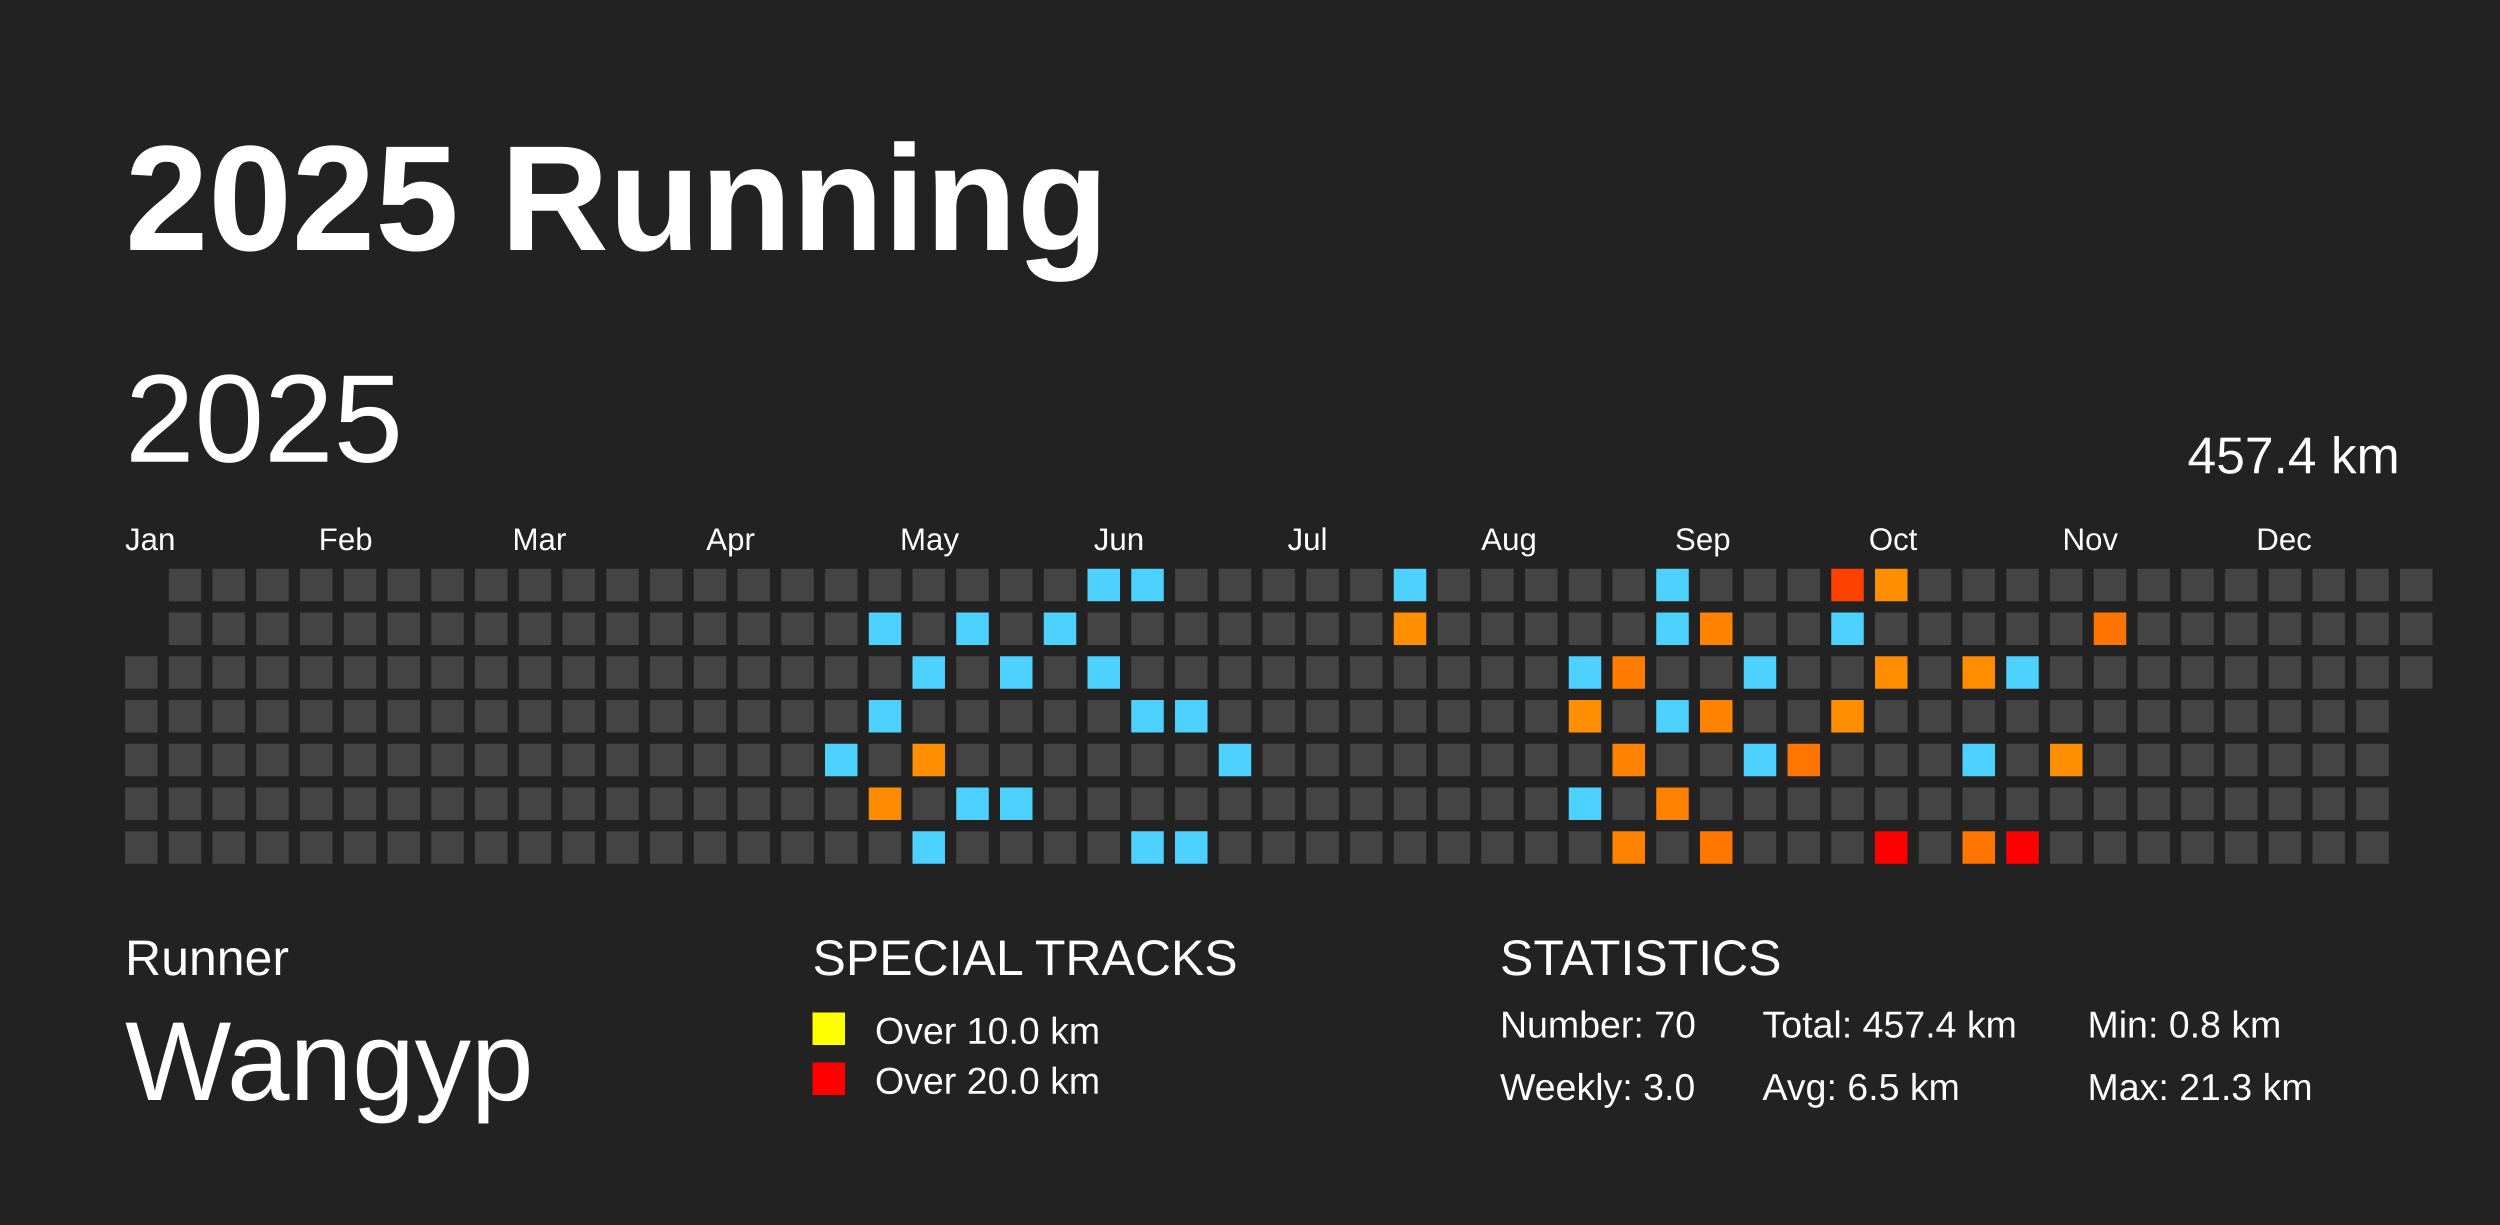
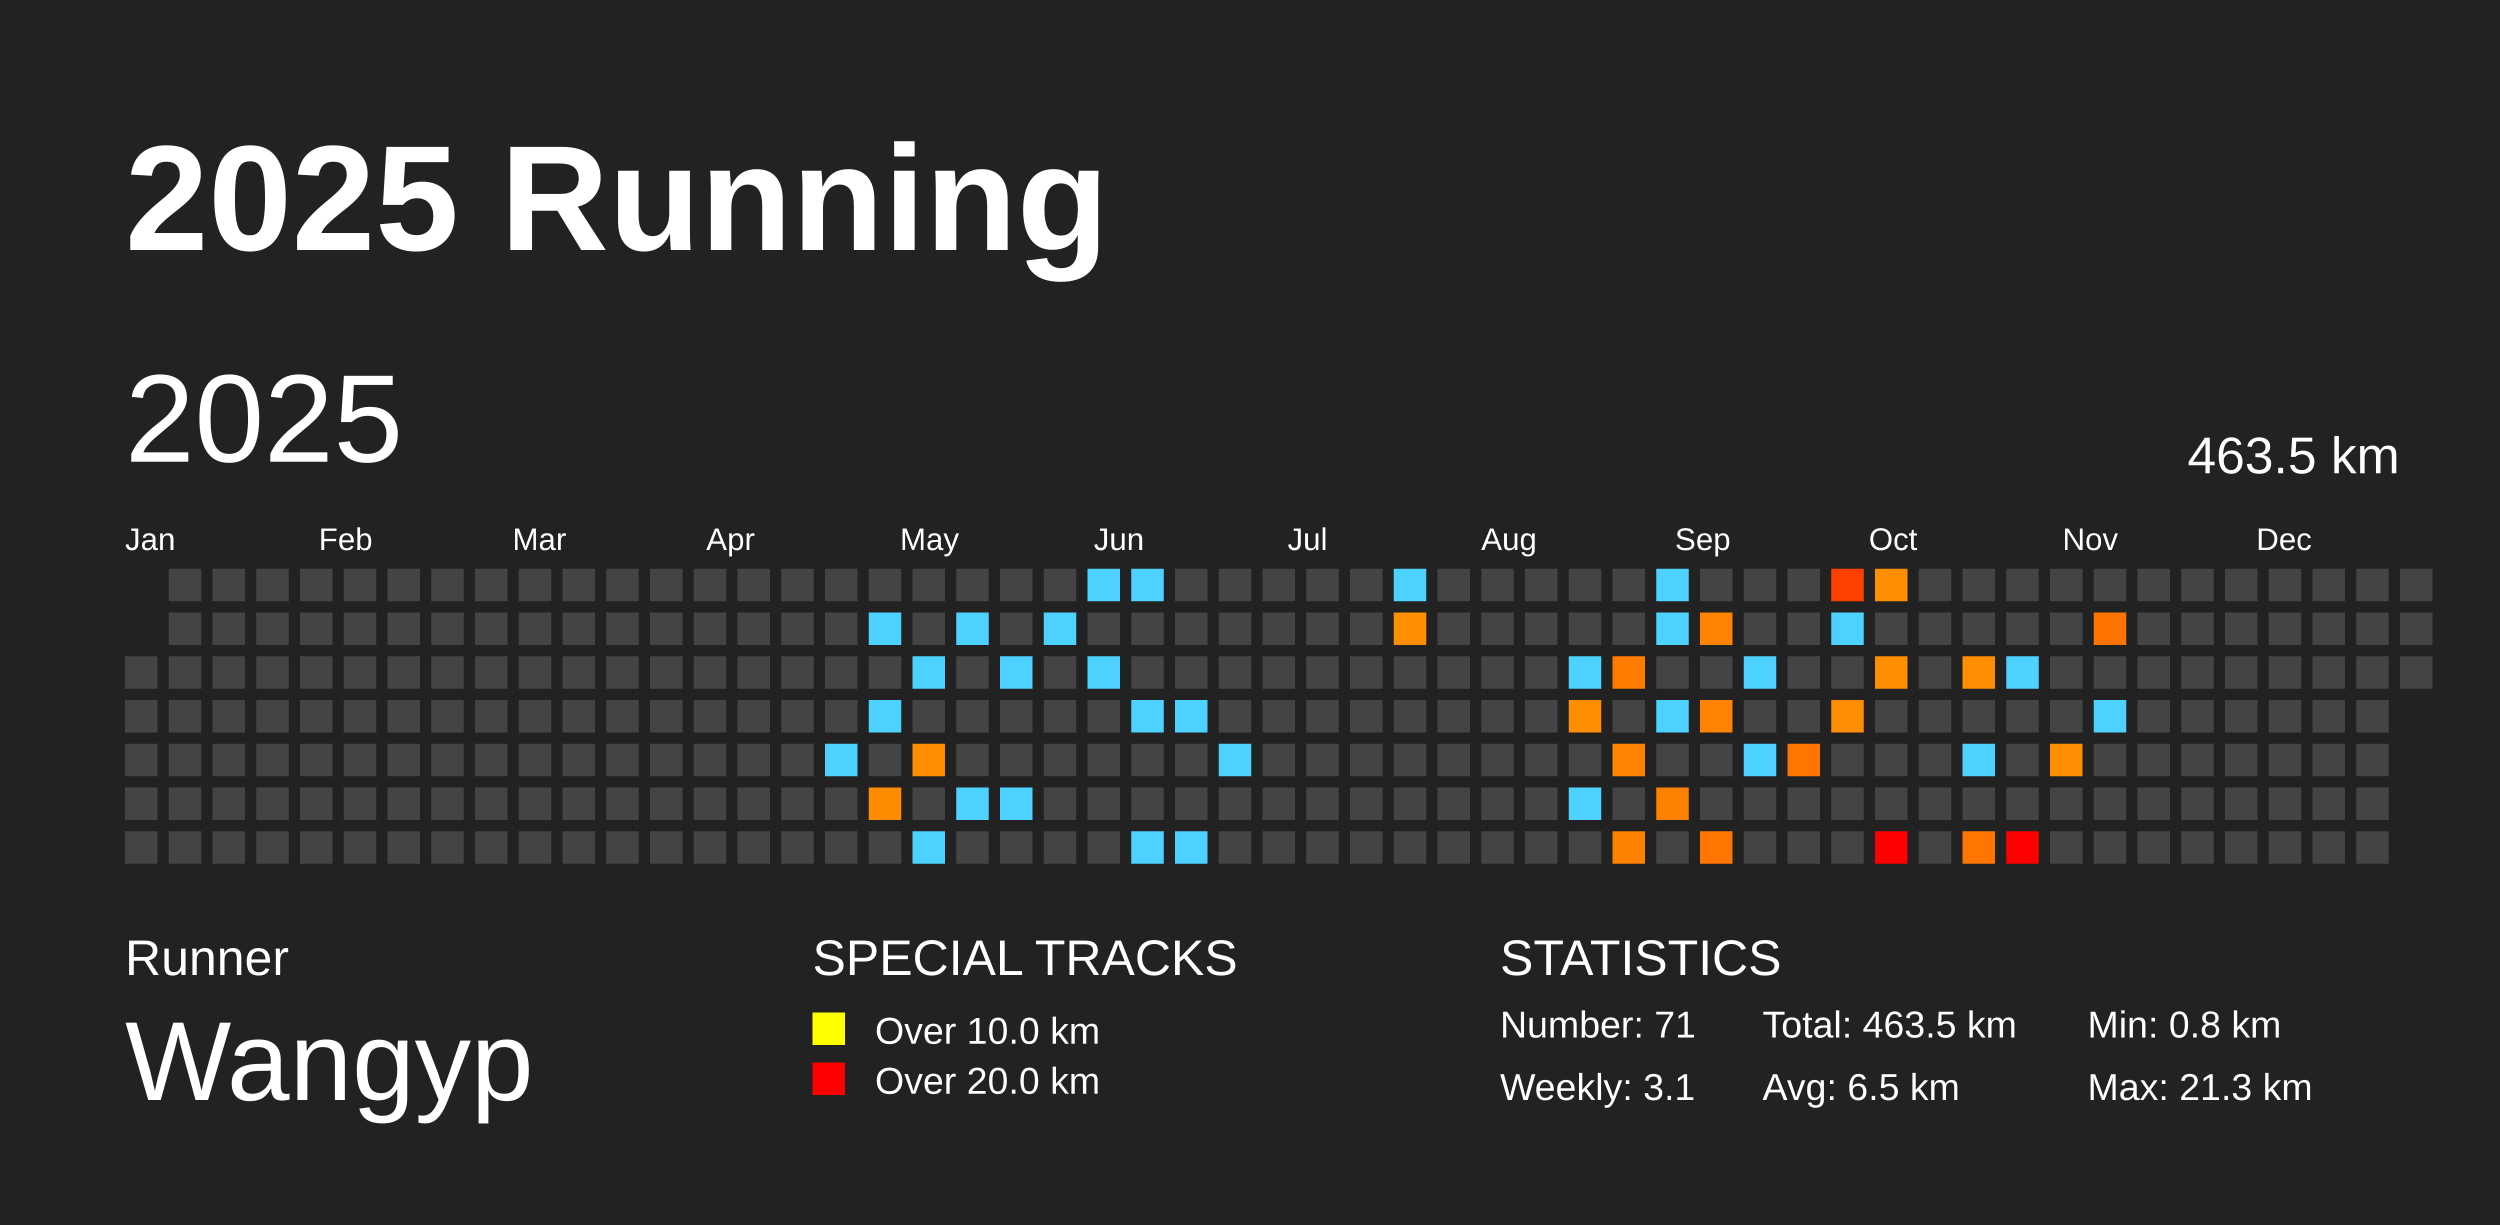
<svg xmlns="http://www.w3.org/2000/svg" baseProfile="full" height="98mm" version="1.1" viewBox="0,0,200,98" width="200mm">
  <defs />
  <rect fill="#222222" height="98" width="200" x="0" y="0" />
  <text fill="#FFFFFF" style="font-size:12px; font-family:Arial; font-weight:bold;" x="10" y="20">2025 Running</text>
  <text fill="#FFFFFF" style="font-size:4px; font-family:Arial" x="10" y="78">Runner</text>
  <text fill="#FFFFFF" style="font-size:9px; font-family:Arial" x="10" y="88">Wangyp</text>
  <text fill="#FFFFFF" style="font-size:4px; font-family:Arial" x="65" y="78">SPECIAL TRACKS</text>
  <rect fill="yellow" height="2.6" width="2.6" x="65" y="81" />
  <text fill="#FFFFFF" style="font-size:3px; font-family:Arial" x="70" y="83.5">Over 10.0 km</text>
  <rect fill="red" height="2.6" width="2.6" x="65" y="85" />
  <text fill="#FFFFFF" style="font-size:3px; font-family:Arial" x="70" y="87.5">Over 20.0 km</text>
  <text fill="#FFFFFF" style="font-size:4px; font-family:Arial" x="120" y="78">STATISTICS</text>
-   <text fill="#FFFFFF" style="font-size:3px; font-family:Arial" x="120" y="83">Number: 70</text>
-   <text fill="#FFFFFF" style="font-size:3px; font-family:Arial" x="120" y="88">Weekly: 3.0</text>
-   <text fill="#FFFFFF" style="font-size:3px; font-family:Arial" x="141" y="83">Total: 457.4 km</text>
+   <text fill="#FFFFFF" style="font-size:3px; font-family:Arial" x="120" y="83">Number: 71</text>
+   <text fill="#FFFFFF" style="font-size:3px; font-family:Arial" x="120" y="88">Weekly: 3.1</text>
+   <text fill="#FFFFFF" style="font-size:3px; font-family:Arial" x="141" y="83">Total: 463.5 km</text>
  <text fill="#FFFFFF" style="font-size:3px; font-family:Arial" x="141" y="88">Avg: 6.5 km</text>
  <text fill="#FFFFFF" style="font-size:3px; font-family:Arial" x="167" y="83">Min: 0.8 km</text>
  <text fill="#FFFFFF" style="font-size:3px; font-family:Arial" x="167" y="88">Max: 21.3 km</text>
  <text dominant-baseline="hanging" fill="#FFFFFF" style="font-size:10.0px; font-family:Arial;" x="10" y="30">2025</text>
-   <text dominant-baseline="hanging" fill="#FFFFFF" style="font-size:4.125px; font-family:Arial;" x="175" y="35">457.4 km</text>
+   <text dominant-baseline="hanging" fill="#FFFFFF" style="font-size:4.125px; font-family:Arial;" x="175" y="35">463.5 km</text>
  <text fill="#FFFFFF" style="font-size:2.5px; font-family:Arial" x="10.0" y="44">Jan</text>
  <text fill="#FFFFFF" style="font-size:2.5px; font-family:Arial" x="25.5" y="44">Feb</text>
  <text fill="#FFFFFF" style="font-size:2.5px; font-family:Arial" x="41.0" y="44">Mar</text>
  <text fill="#FFFFFF" style="font-size:2.5px; font-family:Arial" x="56.5" y="44">Apr</text>
  <text fill="#FFFFFF" style="font-size:2.5px; font-family:Arial" x="72.0" y="44">May</text>
  <text fill="#FFFFFF" style="font-size:2.5px; font-family:Arial" x="87.5" y="44">Jun</text>
  <text fill="#FFFFFF" style="font-size:2.5px; font-family:Arial" x="103.0" y="44">Jul</text>
  <text fill="#FFFFFF" style="font-size:2.5px; font-family:Arial" x="118.5" y="44">Aug</text>
  <text fill="#FFFFFF" style="font-size:2.5px; font-family:Arial" x="134.0" y="44">Sep</text>
  <text fill="#FFFFFF" style="font-size:2.5px; font-family:Arial" x="149.5" y="44">Oct</text>
  <text fill="#FFFFFF" style="font-size:2.5px; font-family:Arial" x="165.0" y="44">Nov</text>
  <text fill="#FFFFFF" style="font-size:2.5px; font-family:Arial" x="180.5" y="44">Dec</text>
  <rect fill="#444444" height="2.6" width="2.6" x="10.0" y="52.5" />
  <rect fill="#444444" height="2.6" width="2.6" x="10.0" y="56.0" />
  <rect fill="#444444" height="2.6" width="2.6" x="10.0" y="59.5" />
  <rect fill="#444444" height="2.6" width="2.6" x="10.0" y="63.0" />
  <rect fill="#444444" height="2.6" width="2.6" x="10.0" y="66.5" />
  <rect fill="#444444" height="2.6" width="2.6" x="13.5" y="45.5" />
  <rect fill="#444444" height="2.6" width="2.6" x="13.5" y="49.0" />
  <rect fill="#444444" height="2.6" width="2.6" x="13.5" y="52.5" />
  <rect fill="#444444" height="2.6" width="2.6" x="13.5" y="56.0" />
  <rect fill="#444444" height="2.6" width="2.6" x="13.5" y="59.5" />
  <rect fill="#444444" height="2.6" width="2.6" x="13.5" y="63.0" />
  <rect fill="#444444" height="2.6" width="2.6" x="13.5" y="66.5" />
  <rect fill="#444444" height="2.6" width="2.6" x="17.0" y="45.5" />
  <rect fill="#444444" height="2.6" width="2.6" x="17.0" y="49.0" />
  <rect fill="#444444" height="2.6" width="2.6" x="17.0" y="52.5" />
  <rect fill="#444444" height="2.6" width="2.6" x="17.0" y="56.0" />
  <rect fill="#444444" height="2.6" width="2.6" x="17.0" y="59.5" />
  <rect fill="#444444" height="2.6" width="2.6" x="17.0" y="63.0" />
  <rect fill="#444444" height="2.6" width="2.6" x="17.0" y="66.5" />
  <rect fill="#444444" height="2.6" width="2.6" x="20.5" y="45.5" />
  <rect fill="#444444" height="2.6" width="2.6" x="20.5" y="49.0" />
  <rect fill="#444444" height="2.6" width="2.6" x="20.5" y="52.5" />
  <rect fill="#444444" height="2.6" width="2.6" x="20.5" y="56.0" />
  <rect fill="#444444" height="2.6" width="2.6" x="20.5" y="59.5" />
  <rect fill="#444444" height="2.6" width="2.6" x="20.5" y="63.0" />
  <rect fill="#444444" height="2.6" width="2.6" x="20.5" y="66.5" />
  <rect fill="#444444" height="2.6" width="2.6" x="24.0" y="45.5" />
  <rect fill="#444444" height="2.6" width="2.6" x="24.0" y="49.0" />
  <rect fill="#444444" height="2.6" width="2.6" x="24.0" y="52.5" />
  <rect fill="#444444" height="2.6" width="2.6" x="24.0" y="56.0" />
  <rect fill="#444444" height="2.6" width="2.6" x="24.0" y="59.5" />
  <rect fill="#444444" height="2.6" width="2.6" x="24.0" y="63.0" />
  <rect fill="#444444" height="2.6" width="2.6" x="24.0" y="66.5" />
  <rect fill="#444444" height="2.6" width="2.6" x="27.5" y="45.5" />
  <rect fill="#444444" height="2.6" width="2.6" x="27.5" y="49.0" />
  <rect fill="#444444" height="2.6" width="2.6" x="27.5" y="52.5" />
  <rect fill="#444444" height="2.6" width="2.6" x="27.5" y="56.0" />
  <rect fill="#444444" height="2.6" width="2.6" x="27.5" y="59.5" />
  <rect fill="#444444" height="2.6" width="2.6" x="27.5" y="63.0" />
  <rect fill="#444444" height="2.6" width="2.6" x="27.5" y="66.5" />
  <rect fill="#444444" height="2.6" width="2.6" x="31.0" y="45.5" />
  <rect fill="#444444" height="2.6" width="2.6" x="31.0" y="49.0" />
  <rect fill="#444444" height="2.6" width="2.6" x="31.0" y="52.5" />
  <rect fill="#444444" height="2.6" width="2.6" x="31.0" y="56.0" />
  <rect fill="#444444" height="2.6" width="2.6" x="31.0" y="59.5" />
  <rect fill="#444444" height="2.6" width="2.6" x="31.0" y="63.0" />
  <rect fill="#444444" height="2.6" width="2.6" x="31.0" y="66.5" />
  <rect fill="#444444" height="2.6" width="2.6" x="34.5" y="45.5" />
  <rect fill="#444444" height="2.6" width="2.6" x="34.5" y="49.0" />
  <rect fill="#444444" height="2.6" width="2.6" x="34.5" y="52.5" />
  <rect fill="#444444" height="2.6" width="2.6" x="34.5" y="56.0" />
  <rect fill="#444444" height="2.6" width="2.6" x="34.5" y="59.5" />
  <rect fill="#444444" height="2.6" width="2.6" x="34.5" y="63.0" />
  <rect fill="#444444" height="2.6" width="2.6" x="34.5" y="66.5" />
  <rect fill="#444444" height="2.6" width="2.6" x="38.0" y="45.5" />
  <rect fill="#444444" height="2.6" width="2.6" x="38.0" y="49.0" />
  <rect fill="#444444" height="2.6" width="2.6" x="38.0" y="52.5" />
  <rect fill="#444444" height="2.6" width="2.6" x="38.0" y="56.0" />
  <rect fill="#444444" height="2.6" width="2.6" x="38.0" y="59.5" />
  <rect fill="#444444" height="2.6" width="2.6" x="38.0" y="63.0" />
  <rect fill="#444444" height="2.6" width="2.6" x="38.0" y="66.5" />
  <rect fill="#444444" height="2.6" width="2.6" x="41.5" y="45.5" />
  <rect fill="#444444" height="2.6" width="2.6" x="41.5" y="49.0" />
  <rect fill="#444444" height="2.6" width="2.6" x="41.5" y="52.5" />
  <rect fill="#444444" height="2.6" width="2.6" x="41.5" y="56.0" />
  <rect fill="#444444" height="2.6" width="2.6" x="41.5" y="59.5" />
  <rect fill="#444444" height="2.6" width="2.6" x="41.5" y="63.0" />
  <rect fill="#444444" height="2.6" width="2.6" x="41.5" y="66.5" />
  <rect fill="#444444" height="2.6" width="2.6" x="45.0" y="45.5" />
  <rect fill="#444444" height="2.6" width="2.6" x="45.0" y="49.0" />
  <rect fill="#444444" height="2.6" width="2.6" x="45.0" y="52.5" />
  <rect fill="#444444" height="2.6" width="2.6" x="45.0" y="56.0" />
  <rect fill="#444444" height="2.6" width="2.6" x="45.0" y="59.5" />
  <rect fill="#444444" height="2.6" width="2.6" x="45.0" y="63.0" />
  <rect fill="#444444" height="2.6" width="2.6" x="45.0" y="66.5" />
  <rect fill="#444444" height="2.6" width="2.6" x="48.5" y="45.5" />
  <rect fill="#444444" height="2.6" width="2.6" x="48.5" y="49.0" />
  <rect fill="#444444" height="2.6" width="2.6" x="48.5" y="52.5" />
  <rect fill="#444444" height="2.6" width="2.6" x="48.5" y="56.0" />
  <rect fill="#444444" height="2.6" width="2.6" x="48.5" y="59.5" />
  <rect fill="#444444" height="2.6" width="2.6" x="48.5" y="63.0" />
  <rect fill="#444444" height="2.6" width="2.6" x="48.5" y="66.5" />
  <rect fill="#444444" height="2.6" width="2.6" x="52.0" y="45.5" />
  <rect fill="#444444" height="2.6" width="2.6" x="52.0" y="49.0" />
  <rect fill="#444444" height="2.6" width="2.6" x="52.0" y="52.5" />
  <rect fill="#444444" height="2.6" width="2.6" x="52.0" y="56.0" />
  <rect fill="#444444" height="2.6" width="2.6" x="52.0" y="59.5" />
  <rect fill="#444444" height="2.6" width="2.6" x="52.0" y="63.0" />
  <rect fill="#444444" height="2.6" width="2.6" x="52.0" y="66.5" />
  <rect fill="#444444" height="2.6" width="2.6" x="55.5" y="45.5" />
  <rect fill="#444444" height="2.6" width="2.6" x="55.5" y="49.0" />
  <rect fill="#444444" height="2.6" width="2.6" x="55.5" y="52.5" />
  <rect fill="#444444" height="2.6" width="2.6" x="55.5" y="56.0" />
  <rect fill="#444444" height="2.6" width="2.6" x="55.5" y="59.5" />
  <rect fill="#444444" height="2.6" width="2.6" x="55.5" y="63.0" />
  <rect fill="#444444" height="2.6" width="2.6" x="55.5" y="66.5" />
  <rect fill="#444444" height="2.6" width="2.6" x="59.0" y="45.5" />
  <rect fill="#444444" height="2.6" width="2.6" x="59.0" y="49.0" />
  <rect fill="#444444" height="2.6" width="2.6" x="59.0" y="52.5" />
  <rect fill="#444444" height="2.6" width="2.6" x="59.0" y="56.0" />
  <rect fill="#444444" height="2.6" width="2.6" x="59.0" y="59.5" />
  <rect fill="#444444" height="2.6" width="2.6" x="59.0" y="63.0" />
  <rect fill="#444444" height="2.6" width="2.6" x="59.0" y="66.5" />
  <rect fill="#444444" height="2.6" width="2.6" x="62.5" y="45.5" />
  <rect fill="#444444" height="2.6" width="2.6" x="62.5" y="49.0" />
  <rect fill="#444444" height="2.6" width="2.6" x="62.5" y="52.5" />
  <rect fill="#444444" height="2.6" width="2.6" x="62.5" y="56.0" />
  <rect fill="#444444" height="2.6" width="2.6" x="62.5" y="59.5" />
  <rect fill="#444444" height="2.6" width="2.6" x="62.5" y="63.0" />
  <rect fill="#444444" height="2.6" width="2.6" x="62.5" y="66.5" />
  <rect fill="#444444" height="2.6" width="2.6" x="66.0" y="45.5" />
  <rect fill="#444444" height="2.6" width="2.6" x="66.0" y="49.0" />
  <rect fill="#444444" height="2.6" width="2.6" x="66.0" y="52.5" />
  <rect fill="#444444" height="2.6" width="2.6" x="66.0" y="56.0" />
  <rect fill="#4dd2ff" height="2.6" width="2.6" x="66.0" y="59.5" />
  <rect fill="#444444" height="2.6" width="2.6" x="66.0" y="63.0" />
  <rect fill="#444444" height="2.6" width="2.6" x="66.0" y="66.5" />
  <rect fill="#444444" height="2.6" width="2.6" x="69.5" y="45.5" />
  <rect fill="#4dd2ff" height="2.6" width="2.6" x="69.5" y="49.0" />
  <rect fill="#444444" height="2.6" width="2.6" x="69.5" y="52.5" />
  <rect fill="#4dd2ff" height="2.6" width="2.6" x="69.5" y="56.0" />
  <rect fill="#444444" height="2.6" width="2.6" x="69.5" y="59.5" />
  <rect fill="#ff8c00" height="2.6" width="2.6" x="69.5" y="63.0" />
  <rect fill="#444444" height="2.6" width="2.6" x="69.5" y="66.5" />
  <rect fill="#444444" height="2.6" width="2.6" x="73.0" y="45.5" />
  <rect fill="#444444" height="2.6" width="2.6" x="73.0" y="49.0" />
  <rect fill="#4dd2ff" height="2.6" width="2.6" x="73.0" y="52.5" />
  <rect fill="#444444" height="2.6" width="2.6" x="73.0" y="56.0" />
  <rect fill="#ff8e00" height="2.6" width="2.6" x="73.0" y="59.5" />
  <rect fill="#444444" height="2.6" width="2.6" x="73.0" y="63.0" />
  <rect fill="#4dd2ff" height="2.6" width="2.6" x="73.0" y="66.5" />
  <rect fill="#444444" height="2.6" width="2.6" x="76.5" y="45.5" />
  <rect fill="#4dd2ff" height="2.6" width="2.6" x="76.5" y="49.0" />
  <rect fill="#444444" height="2.6" width="2.6" x="76.5" y="52.5" />
  <rect fill="#444444" height="2.6" width="2.6" x="76.5" y="56.0" />
  <rect fill="#444444" height="2.6" width="2.6" x="76.5" y="59.5" />
  <rect fill="#4dd2ff" height="2.6" width="2.6" x="76.5" y="63.0" />
  <rect fill="#444444" height="2.6" width="2.6" x="76.5" y="66.5" />
  <rect fill="#444444" height="2.6" width="2.6" x="80.0" y="45.5" />
  <rect fill="#444444" height="2.6" width="2.6" x="80.0" y="49.0" />
  <rect fill="#4dd2ff" height="2.6" width="2.6" x="80.0" y="52.5" />
  <rect fill="#444444" height="2.6" width="2.6" x="80.0" y="56.0" />
  <rect fill="#444444" height="2.6" width="2.6" x="80.0" y="59.5" />
  <rect fill="#4dd2ff" height="2.6" width="2.6" x="80.0" y="63.0" />
  <rect fill="#444444" height="2.6" width="2.6" x="80.0" y="66.5" />
  <rect fill="#444444" height="2.6" width="2.6" x="83.5" y="45.5" />
  <rect fill="#4dd2ff" height="2.6" width="2.6" x="83.5" y="49.0" />
  <rect fill="#444444" height="2.6" width="2.6" x="83.5" y="52.5" />
  <rect fill="#444444" height="2.6" width="2.6" x="83.5" y="56.0" />
  <rect fill="#444444" height="2.6" width="2.6" x="83.5" y="59.5" />
  <rect fill="#444444" height="2.6" width="2.6" x="83.5" y="63.0" />
  <rect fill="#444444" height="2.6" width="2.6" x="83.5" y="66.5" />
  <rect fill="#4dd2ff" height="2.6" width="2.6" x="87.0" y="45.5" />
  <rect fill="#444444" height="2.6" width="2.6" x="87.0" y="49.0" />
  <rect fill="#4dd2ff" height="2.6" width="2.6" x="87.0" y="52.5" />
  <rect fill="#444444" height="2.6" width="2.6" x="87.0" y="56.0" />
  <rect fill="#444444" height="2.6" width="2.6" x="87.0" y="59.5" />
  <rect fill="#444444" height="2.6" width="2.6" x="87.0" y="63.0" />
  <rect fill="#444444" height="2.6" width="2.6" x="87.0" y="66.5" />
  <rect fill="#4dd2ff" height="2.6" width="2.6" x="90.5" y="45.5" />
  <rect fill="#444444" height="2.6" width="2.6" x="90.5" y="49.0" />
  <rect fill="#444444" height="2.6" width="2.6" x="90.5" y="52.5" />
  <rect fill="#4dd2ff" height="2.6" width="2.6" x="90.5" y="56.0" />
  <rect fill="#444444" height="2.6" width="2.6" x="90.5" y="59.5" />
  <rect fill="#444444" height="2.6" width="2.6" x="90.5" y="63.0" />
  <rect fill="#4dd2ff" height="2.6" width="2.6" x="90.5" y="66.5" />
  <rect fill="#444444" height="2.6" width="2.6" x="94.0" y="45.5" />
  <rect fill="#444444" height="2.6" width="2.6" x="94.0" y="49.0" />
  <rect fill="#444444" height="2.6" width="2.6" x="94.0" y="52.5" />
  <rect fill="#4dd2ff" height="2.6" width="2.6" x="94.0" y="56.0" />
  <rect fill="#444444" height="2.6" width="2.6" x="94.0" y="59.5" />
  <rect fill="#444444" height="2.6" width="2.6" x="94.0" y="63.0" />
  <rect fill="#4dd2ff" height="2.6" width="2.6" x="94.0" y="66.5" />
  <rect fill="#444444" height="2.6" width="2.6" x="97.5" y="45.5" />
  <rect fill="#444444" height="2.6" width="2.6" x="97.5" y="49.0" />
  <rect fill="#444444" height="2.6" width="2.6" x="97.5" y="52.5" />
  <rect fill="#444444" height="2.6" width="2.6" x="97.5" y="56.0" />
  <rect fill="#4dd2ff" height="2.6" width="2.6" x="97.5" y="59.5" />
  <rect fill="#444444" height="2.6" width="2.6" x="97.5" y="63.0" />
  <rect fill="#444444" height="2.6" width="2.6" x="97.5" y="66.5" />
  <rect fill="#444444" height="2.6" width="2.6" x="101.0" y="45.5" />
  <rect fill="#444444" height="2.6" width="2.6" x="101.0" y="49.0" />
  <rect fill="#444444" height="2.6" width="2.6" x="101.0" y="52.5" />
  <rect fill="#444444" height="2.6" width="2.6" x="101.0" y="56.0" />
  <rect fill="#444444" height="2.6" width="2.6" x="101.0" y="59.5" />
  <rect fill="#444444" height="2.6" width="2.6" x="101.0" y="63.0" />
  <rect fill="#444444" height="2.6" width="2.6" x="101.0" y="66.5" />
  <rect fill="#444444" height="2.6" width="2.6" x="104.5" y="45.5" />
  <rect fill="#444444" height="2.6" width="2.6" x="104.5" y="49.0" />
  <rect fill="#444444" height="2.6" width="2.6" x="104.5" y="52.5" />
  <rect fill="#444444" height="2.6" width="2.6" x="104.5" y="56.0" />
  <rect fill="#444444" height="2.6" width="2.6" x="104.5" y="59.5" />
  <rect fill="#444444" height="2.6" width="2.6" x="104.5" y="63.0" />
  <rect fill="#444444" height="2.6" width="2.6" x="104.5" y="66.5" />
  <rect fill="#444444" height="2.6" width="2.6" x="108.0" y="45.5" />
  <rect fill="#444444" height="2.6" width="2.6" x="108.0" y="49.0" />
  <rect fill="#444444" height="2.6" width="2.6" x="108.0" y="52.5" />
  <rect fill="#444444" height="2.6" width="2.6" x="108.0" y="56.0" />
  <rect fill="#444444" height="2.6" width="2.6" x="108.0" y="59.5" />
  <rect fill="#444444" height="2.6" width="2.6" x="108.0" y="63.0" />
  <rect fill="#444444" height="2.6" width="2.6" x="108.0" y="66.5" />
  <rect fill="#4dd2ff" height="2.6" width="2.6" x="111.5" y="45.5" />
  <rect fill="#ff8e00" height="2.6" width="2.6" x="111.5" y="49.0" />
  <rect fill="#444444" height="2.6" width="2.6" x="111.5" y="52.5" />
  <rect fill="#444444" height="2.6" width="2.6" x="111.5" y="56.0" />
  <rect fill="#444444" height="2.6" width="2.6" x="111.5" y="59.5" />
  <rect fill="#444444" height="2.6" width="2.6" x="111.5" y="63.0" />
  <rect fill="#444444" height="2.6" width="2.6" x="111.5" y="66.5" />
  <rect fill="#444444" height="2.6" width="2.6" x="115.0" y="45.5" />
  <rect fill="#444444" height="2.6" width="2.6" x="115.0" y="49.0" />
  <rect fill="#444444" height="2.6" width="2.6" x="115.0" y="52.5" />
  <rect fill="#444444" height="2.6" width="2.6" x="115.0" y="56.0" />
  <rect fill="#444444" height="2.6" width="2.6" x="115.0" y="59.5" />
  <rect fill="#444444" height="2.6" width="2.6" x="115.0" y="63.0" />
  <rect fill="#444444" height="2.6" width="2.6" x="115.0" y="66.5" />
  <rect fill="#444444" height="2.6" width="2.6" x="118.5" y="45.5" />
  <rect fill="#444444" height="2.6" width="2.6" x="118.5" y="49.0" />
  <rect fill="#444444" height="2.6" width="2.6" x="118.5" y="52.5" />
  <rect fill="#444444" height="2.6" width="2.6" x="118.5" y="56.0" />
  <rect fill="#444444" height="2.6" width="2.6" x="118.5" y="59.5" />
  <rect fill="#444444" height="2.6" width="2.6" x="118.5" y="63.0" />
  <rect fill="#444444" height="2.6" width="2.6" x="118.5" y="66.5" />
  <rect fill="#444444" height="2.6" width="2.6" x="122.0" y="45.5" />
  <rect fill="#444444" height="2.6" width="2.6" x="122.0" y="49.0" />
  <rect fill="#444444" height="2.6" width="2.6" x="122.0" y="52.5" />
  <rect fill="#444444" height="2.6" width="2.6" x="122.0" y="56.0" />
  <rect fill="#444444" height="2.6" width="2.6" x="122.0" y="59.5" />
  <rect fill="#444444" height="2.6" width="2.6" x="122.0" y="63.0" />
  <rect fill="#444444" height="2.6" width="2.6" x="122.0" y="66.5" />
  <rect fill="#444444" height="2.6" width="2.6" x="125.5" y="45.5" />
  <rect fill="#444444" height="2.6" width="2.6" x="125.5" y="49.0" />
  <rect fill="#4dd2ff" height="2.6" width="2.6" x="125.5" y="52.5" />
  <rect fill="#ff8e00" height="2.6" width="2.6" x="125.5" y="56.0" />
  <rect fill="#444444" height="2.6" width="2.6" x="125.5" y="59.5" />
  <rect fill="#4dd2ff" height="2.6" width="2.6" x="125.5" y="63.0" />
  <rect fill="#444444" height="2.6" width="2.6" x="125.5" y="66.5" />
  <rect fill="#444444" height="2.6" width="2.6" x="129.0" y="45.5" />
  <rect fill="#444444" height="2.6" width="2.6" x="129.0" y="49.0" />
  <rect fill="#ff7c00" height="2.6" width="2.6" x="129.0" y="52.5" />
  <rect fill="#444444" height="2.6" width="2.6" x="129.0" y="56.0" />
  <rect fill="#ff8200" height="2.6" width="2.6" x="129.0" y="59.5" />
  <rect fill="#444444" height="2.6" width="2.6" x="129.0" y="63.0" />
  <rect fill="#ff8100" height="2.6" width="2.6" x="129.0" y="66.5" />
  <rect fill="#4dd2ff" height="2.6" width="2.6" x="132.5" y="45.5" />
  <rect fill="#4dd2ff" height="2.6" width="2.6" x="132.5" y="49.0" />
  <rect fill="#444444" height="2.6" width="2.6" x="132.5" y="52.5" />
  <rect fill="#4dd2ff" height="2.6" width="2.6" x="132.5" y="56.0" />
  <rect fill="#444444" height="2.6" width="2.6" x="132.5" y="59.5" />
  <rect fill="#ff8100" height="2.6" width="2.6" x="132.5" y="63.0" />
  <rect fill="#444444" height="2.6" width="2.6" x="132.5" y="66.5" />
  <rect fill="#444444" height="2.6" width="2.6" x="136.0" y="45.5" />
  <rect fill="#ff8200" height="2.6" width="2.6" x="136.0" y="49.0" />
  <rect fill="#444444" height="2.6" width="2.6" x="136.0" y="52.5" />
  <rect fill="#ff8200" height="2.6" width="2.6" x="136.0" y="56.0" />
  <rect fill="#444444" height="2.6" width="2.6" x="136.0" y="59.5" />
  <rect fill="#444444" height="2.6" width="2.6" x="136.0" y="63.0" />
  <rect fill="#ff7600" height="2.6" width="2.6" x="136.0" y="66.5" />
  <rect fill="#444444" height="2.6" width="2.6" x="139.5" y="45.5" />
  <rect fill="#444444" height="2.6" width="2.6" x="139.5" y="49.0" />
  <rect fill="#4dd2ff" height="2.6" width="2.6" x="139.5" y="52.5" />
  <rect fill="#444444" height="2.6" width="2.6" x="139.5" y="56.0" />
  <rect fill="#4dd2ff" height="2.6" width="2.6" x="139.5" y="59.5" />
  <rect fill="#444444" height="2.6" width="2.6" x="139.5" y="63.0" />
  <rect fill="#444444" height="2.6" width="2.6" x="139.5" y="66.5" />
  <rect fill="#444444" height="2.6" width="2.6" x="143.0" y="45.5" />
  <rect fill="#444444" height="2.6" width="2.6" x="143.0" y="49.0" />
  <rect fill="#444444" height="2.6" width="2.6" x="143.0" y="52.5" />
  <rect fill="#444444" height="2.6" width="2.6" x="143.0" y="56.0" />
  <rect fill="#ff7500" height="2.6" width="2.6" x="143.0" y="59.5" />
  <rect fill="#444444" height="2.6" width="2.6" x="143.0" y="63.0" />
  <rect fill="#444444" height="2.6" width="2.6" x="143.0" y="66.5" />
  <rect fill="#ff4100" height="2.6" width="2.6" x="146.5" y="45.5" />
  <rect fill="#4dd2ff" height="2.6" width="2.6" x="146.5" y="49.0" />
  <rect fill="#444444" height="2.6" width="2.6" x="146.5" y="52.5" />
  <rect fill="#ff8e00" height="2.6" width="2.6" x="146.5" y="56.0" />
  <rect fill="#444444" height="2.6" width="2.6" x="146.5" y="59.5" />
  <rect fill="#444444" height="2.6" width="2.6" x="146.5" y="63.0" />
  <rect fill="#444444" height="2.6" width="2.6" x="146.5" y="66.5" />
  <rect fill="#ff8e00" height="2.6" width="2.6" x="150.0" y="45.5" />
  <rect fill="#444444" height="2.6" width="2.6" x="150.0" y="49.0" />
  <rect fill="#ff8d00" height="2.6" width="2.6" x="150.0" y="52.5" />
  <rect fill="#444444" height="2.6" width="2.6" x="150.0" y="56.0" />
  <rect fill="#444444" height="2.6" width="2.6" x="150.0" y="59.5" />
  <rect fill="#444444" height="2.6" width="2.6" x="150.0" y="63.0" />
  <rect fill="red" height="2.6" width="2.6" x="150.0" y="66.5" />
  <rect fill="#444444" height="2.6" width="2.6" x="153.5" y="45.5" />
  <rect fill="#444444" height="2.6" width="2.6" x="153.5" y="49.0" />
  <rect fill="#444444" height="2.6" width="2.6" x="153.5" y="52.5" />
  <rect fill="#444444" height="2.6" width="2.6" x="153.5" y="56.0" />
  <rect fill="#444444" height="2.6" width="2.6" x="153.5" y="59.5" />
  <rect fill="#444444" height="2.6" width="2.6" x="153.5" y="63.0" />
  <rect fill="#444444" height="2.6" width="2.6" x="153.5" y="66.5" />
  <rect fill="#444444" height="2.6" width="2.6" x="157.0" y="45.5" />
  <rect fill="#444444" height="2.6" width="2.6" x="157.0" y="49.0" />
  <rect fill="#ff8d00" height="2.6" width="2.6" x="157.0" y="52.5" />
  <rect fill="#444444" height="2.6" width="2.6" x="157.0" y="56.0" />
  <rect fill="#4dd2ff" height="2.6" width="2.6" x="157.0" y="59.5" />
  <rect fill="#444444" height="2.6" width="2.6" x="157.0" y="63.0" />
  <rect fill="#ff7500" height="2.6" width="2.6" x="157.0" y="66.5" />
  <rect fill="#444444" height="2.6" width="2.6" x="160.5" y="45.5" />
  <rect fill="#444444" height="2.6" width="2.6" x="160.5" y="49.0" />
  <rect fill="#4dd2ff" height="2.6" width="2.6" x="160.5" y="52.5" />
  <rect fill="#444444" height="2.6" width="2.6" x="160.5" y="56.0" />
  <rect fill="#444444" height="2.6" width="2.6" x="160.5" y="59.5" />
  <rect fill="#444444" height="2.6" width="2.6" x="160.5" y="63.0" />
  <rect fill="red" height="2.6" width="2.6" x="160.5" y="66.5" />
  <rect fill="#444444" height="2.6" width="2.6" x="164.0" y="45.5" />
  <rect fill="#444444" height="2.6" width="2.6" x="164.0" y="49.0" />
  <rect fill="#444444" height="2.6" width="2.6" x="164.0" y="52.5" />
  <rect fill="#444444" height="2.6" width="2.6" x="164.0" y="56.0" />
  <rect fill="#ff8e00" height="2.6" width="2.6" x="164.0" y="59.5" />
  <rect fill="#444444" height="2.6" width="2.6" x="164.0" y="63.0" />
  <rect fill="#444444" height="2.6" width="2.6" x="164.0" y="66.5" />
  <rect fill="#444444" height="2.6" width="2.6" x="167.5" y="45.5" />
  <rect fill="#ff7400" height="2.6" width="2.6" x="167.5" y="49.0" />
  <rect fill="#444444" height="2.6" width="2.6" x="167.5" y="52.5" />
-   <rect fill="#444444" height="2.6" width="2.6" x="167.5" y="56.0" />
+   <rect fill="#4dd2ff" height="2.6" width="2.6" x="167.5" y="56.0" />
  <rect fill="#444444" height="2.6" width="2.6" x="167.5" y="59.5" />
  <rect fill="#444444" height="2.6" width="2.6" x="167.5" y="63.0" />
  <rect fill="#444444" height="2.6" width="2.6" x="167.5" y="66.5" />
  <rect fill="#444444" height="2.6" width="2.6" x="171.0" y="45.5" />
  <rect fill="#444444" height="2.6" width="2.6" x="171.0" y="49.0" />
  <rect fill="#444444" height="2.6" width="2.6" x="171.0" y="52.5" />
  <rect fill="#444444" height="2.6" width="2.6" x="171.0" y="56.0" />
  <rect fill="#444444" height="2.6" width="2.6" x="171.0" y="59.5" />
  <rect fill="#444444" height="2.6" width="2.6" x="171.0" y="63.0" />
  <rect fill="#444444" height="2.6" width="2.6" x="171.0" y="66.5" />
  <rect fill="#444444" height="2.6" width="2.6" x="174.5" y="45.5" />
  <rect fill="#444444" height="2.6" width="2.6" x="174.5" y="49.0" />
  <rect fill="#444444" height="2.6" width="2.6" x="174.5" y="52.5" />
  <rect fill="#444444" height="2.6" width="2.6" x="174.5" y="56.0" />
  <rect fill="#444444" height="2.6" width="2.6" x="174.5" y="59.5" />
  <rect fill="#444444" height="2.6" width="2.6" x="174.5" y="63.0" />
  <rect fill="#444444" height="2.6" width="2.6" x="174.5" y="66.5" />
  <rect fill="#444444" height="2.6" width="2.6" x="178.0" y="45.5" />
  <rect fill="#444444" height="2.6" width="2.6" x="178.0" y="49.0" />
  <rect fill="#444444" height="2.6" width="2.6" x="178.0" y="52.5" />
  <rect fill="#444444" height="2.6" width="2.6" x="178.0" y="56.0" />
  <rect fill="#444444" height="2.6" width="2.6" x="178.0" y="59.5" />
  <rect fill="#444444" height="2.6" width="2.6" x="178.0" y="63.0" />
  <rect fill="#444444" height="2.6" width="2.6" x="178.0" y="66.5" />
  <rect fill="#444444" height="2.6" width="2.6" x="181.5" y="45.5" />
  <rect fill="#444444" height="2.6" width="2.6" x="181.5" y="49.0" />
  <rect fill="#444444" height="2.6" width="2.6" x="181.5" y="52.5" />
  <rect fill="#444444" height="2.6" width="2.6" x="181.5" y="56.0" />
  <rect fill="#444444" height="2.6" width="2.6" x="181.5" y="59.5" />
  <rect fill="#444444" height="2.6" width="2.6" x="181.5" y="63.0" />
  <rect fill="#444444" height="2.6" width="2.6" x="181.5" y="66.5" />
  <rect fill="#444444" height="2.6" width="2.6" x="185.0" y="45.5" />
  <rect fill="#444444" height="2.6" width="2.6" x="185.0" y="49.0" />
  <rect fill="#444444" height="2.6" width="2.6" x="185.0" y="52.5" />
  <rect fill="#444444" height="2.6" width="2.6" x="185.0" y="56.0" />
  <rect fill="#444444" height="2.6" width="2.6" x="185.0" y="59.5" />
  <rect fill="#444444" height="2.6" width="2.6" x="185.0" y="63.0" />
  <rect fill="#444444" height="2.6" width="2.6" x="185.0" y="66.5" />
  <rect fill="#444444" height="2.6" width="2.6" x="188.5" y="45.5" />
  <rect fill="#444444" height="2.6" width="2.6" x="188.5" y="49.0" />
  <rect fill="#444444" height="2.6" width="2.6" x="188.5" y="52.5" />
  <rect fill="#444444" height="2.6" width="2.6" x="188.5" y="56.0" />
  <rect fill="#444444" height="2.6" width="2.6" x="188.5" y="59.5" />
  <rect fill="#444444" height="2.6" width="2.6" x="188.5" y="63.0" />
  <rect fill="#444444" height="2.6" width="2.6" x="188.5" y="66.5" />
  <rect fill="#444444" height="2.6" width="2.6" x="192.0" y="45.5" />
  <rect fill="#444444" height="2.6" width="2.6" x="192.0" y="49.0" />
  <rect fill="#444444" height="2.6" width="2.6" x="192.0" y="52.5" />
</svg>
